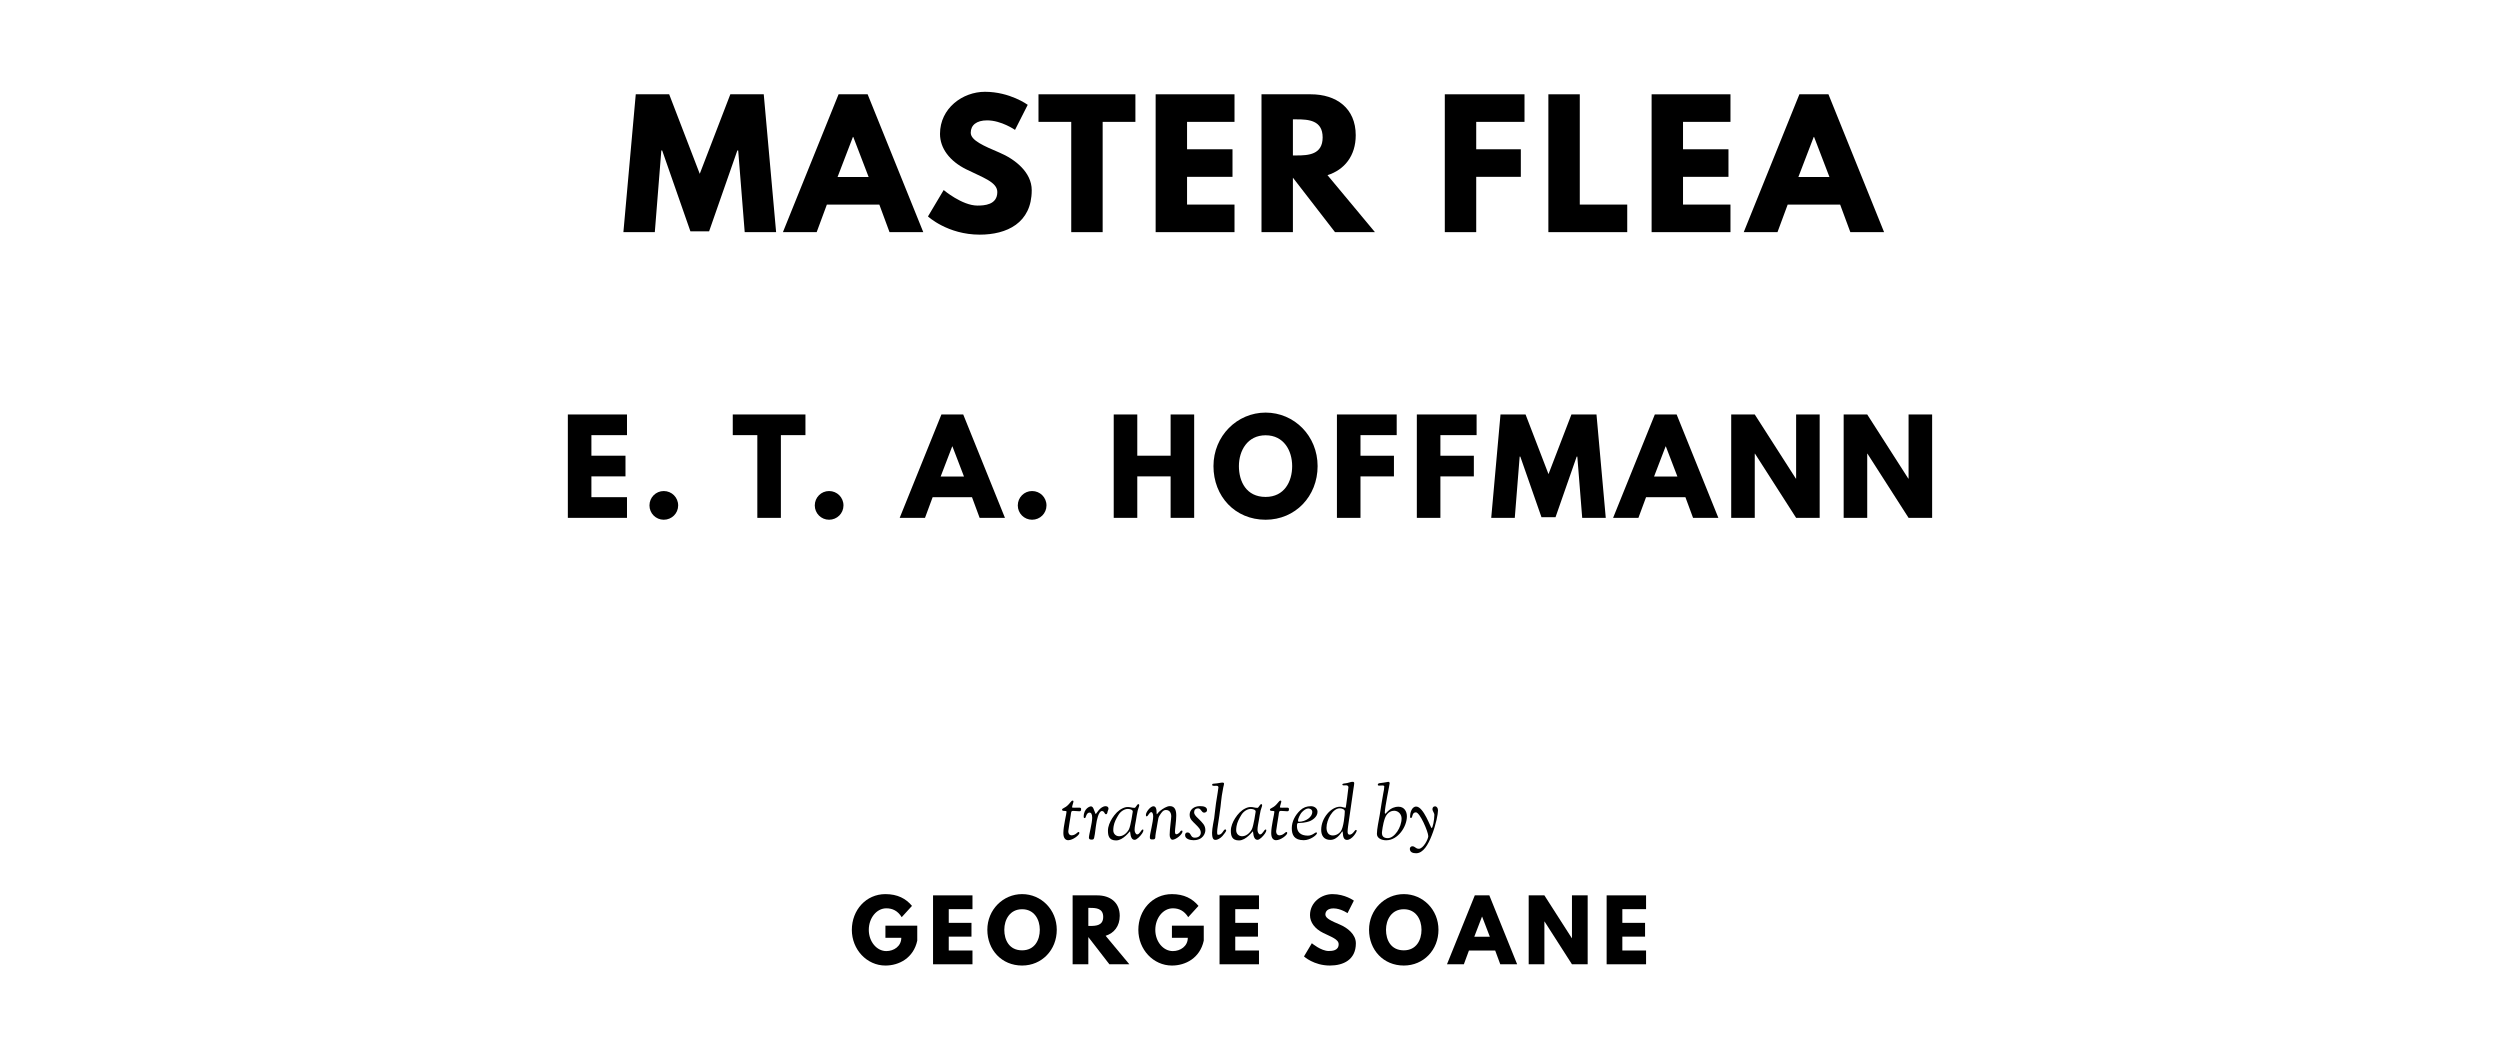
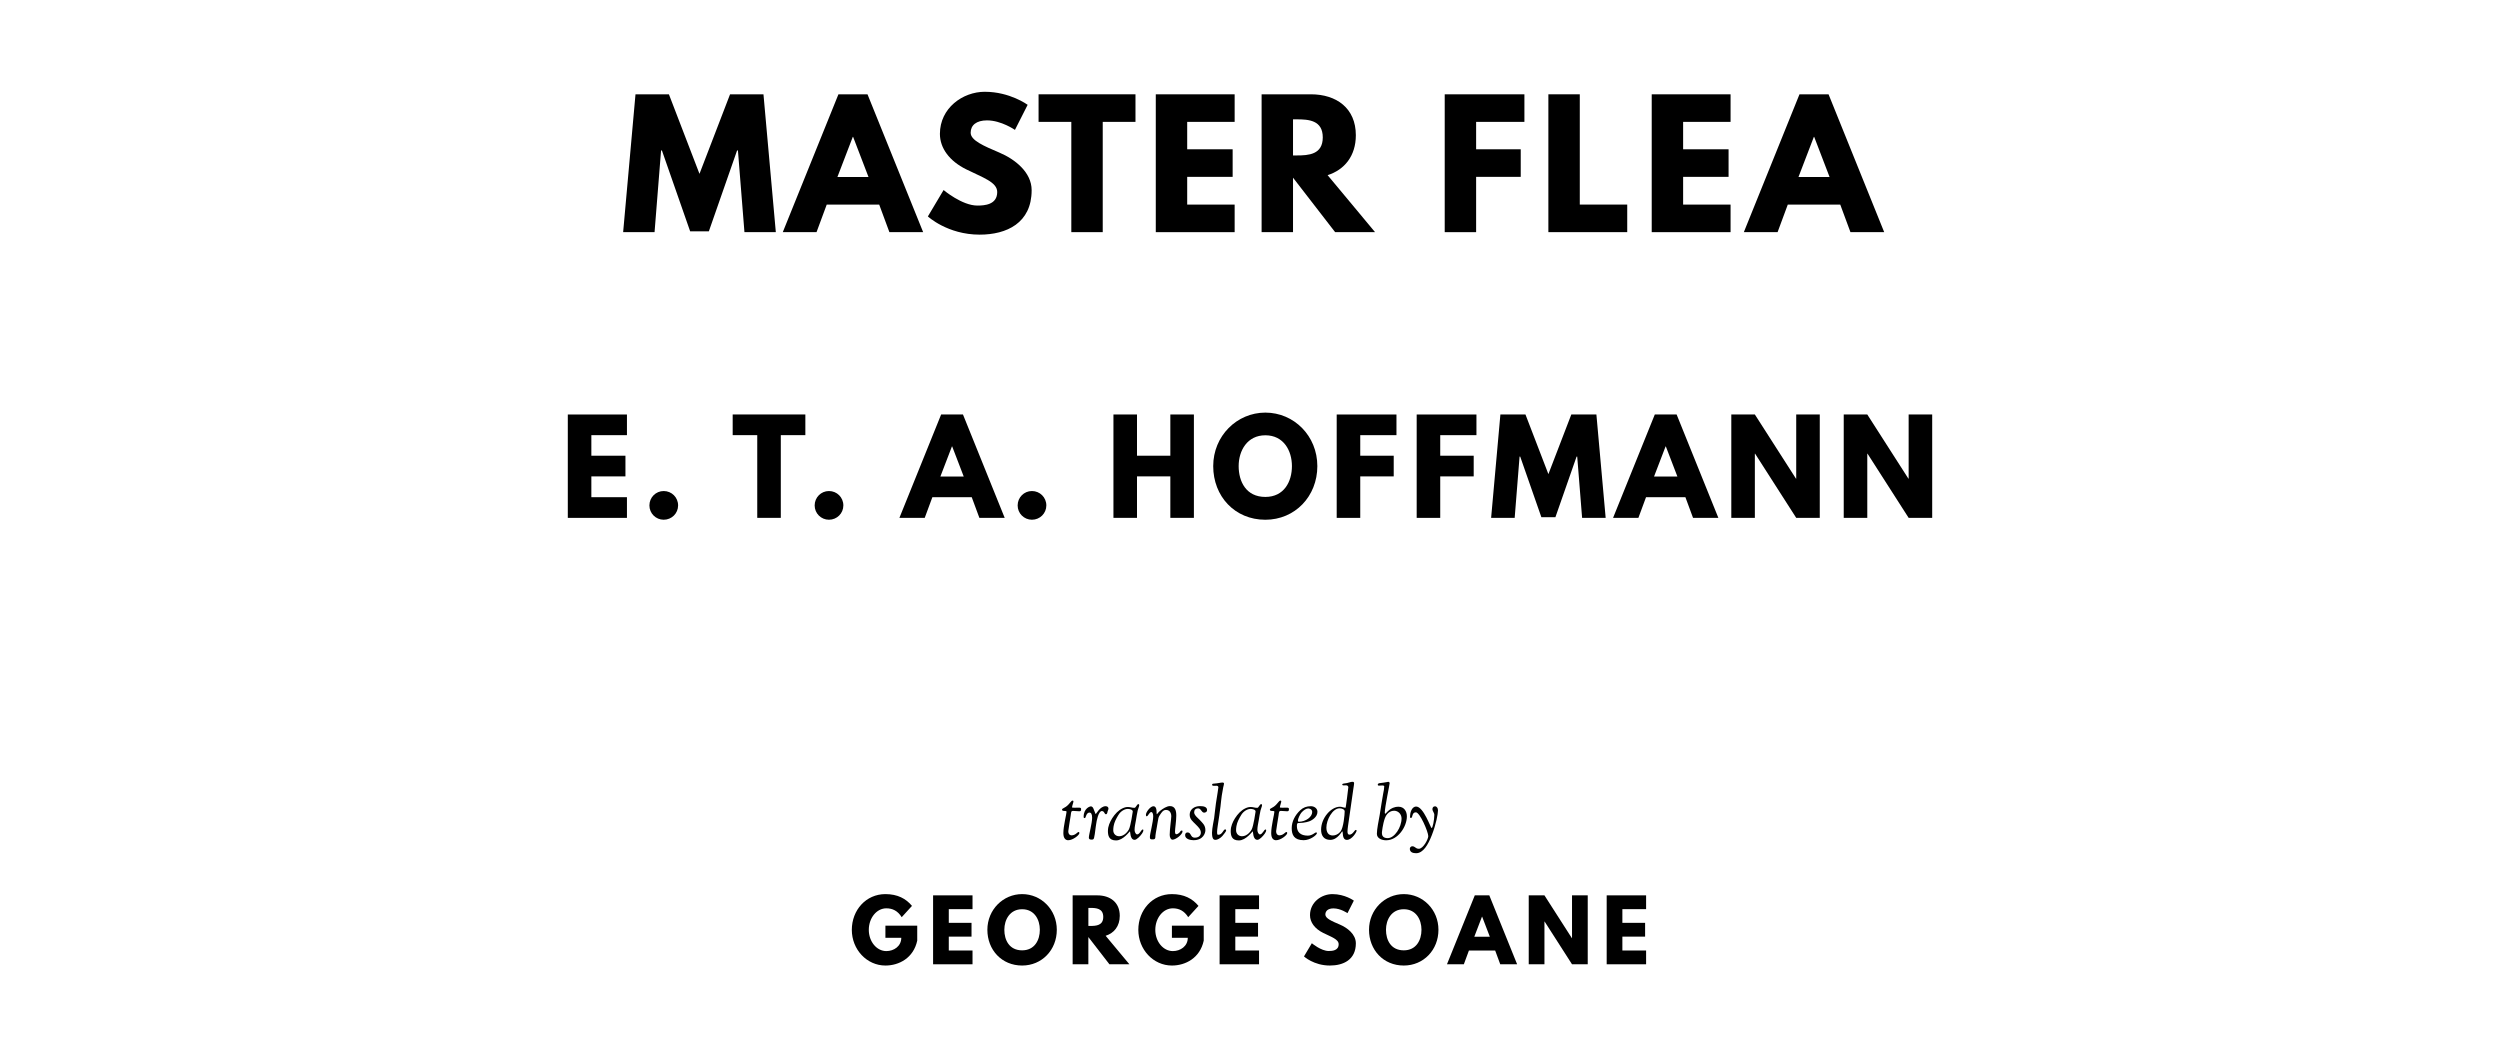
<svg xmlns="http://www.w3.org/2000/svg" version="1.1" viewBox="0 0 1400 590">
  <g aria-label="MASTER FLEA">
-     <path d="m 417.033,130 h 17.591 L 427.7,52.807 H 408.986 L 391.863,97.345 374.74,52.807 H 356.027 L 349.103,130 h 17.591 l 3.649,-45.754 h 0.468 l 15.813,45.287 h 10.48 l 15.813,-45.287 h 0.468 z" />
-     <path d="M 485.875,52.807 H 469.594 L 438.436,130 h 18.901 l 5.708,-15.439 H 492.425 L 498.132,130 h 18.901 z m 0.561,46.316 h -17.404 l 8.608,-22.456 h 0.187 z" />
-     <path d="m 551.569,51.404 c -12.444,0 -25.17,9.17 -25.17,23.579 0,8.047 5.427,15.251 14.69,19.836 9.17,4.585 17.404,7.111 17.404,12.725 0,7.205 -7.298,7.579 -11.134,7.579 -8.608,0 -18.901,-8.702 -18.901,-8.702 l -8.795,14.784 c 0,0 10.947,10.199 29.006,10.199 15.064,0 29.099,-6.456 29.099,-24.889 0,-10.105 -9.45,-17.404 -18.058,-21.053 -8.795,-3.743 -16.094,-6.83 -16.094,-11.135 0,-4.211 3.181,-6.924 9.17,-6.924 7.953,0 15.626,5.333 15.626,5.333 l 7.111,-14.035 c 0,0 -9.918,-7.298 -23.953,-7.298 z" />
-     <path d="m 581.556,68.246 h 18.339 V 130 H 617.486 V 68.246 h 18.339 V 52.807 h -54.269 z" />
-     <path d="M 691.324,52.807 H 647.16 V 130 h 44.164 v -15.439 h -26.573 V 99.029 h 25.45 V 83.591 H 664.751 V 68.246 h 26.573 z" />
-     <path d="M 706.436,52.807 V 130 h 17.591 V 99.497 L 747.606,130 h 22.363 l -26.573,-31.906 c 9.45,-2.994 15.813,-10.76 15.813,-22.363 0,-15.158 -10.854,-22.924 -25.17,-22.924 z m 17.591,34.246 V 66.842 h 2.058 c 6.643,0 14.596,0.468 14.596,10.105 0,9.637 -7.953,10.105 -14.596,10.105 z" />
-     <path d="M 853.722,52.807 H 809.09 V 130 h 17.591 V 99.029 h 24.982 V 83.591 H 826.681 V 68.246 h 27.041 z" />
-     <path d="M 884.678,52.807 H 867.087 V 130 h 44.164 v -15.439 h -26.573 z" />
-     <path d="M 969.065,52.807 H 924.901 V 130 h 44.164 v -15.439 h -26.573 V 99.029 h 25.45 V 83.591 H 942.492 V 68.246 h 26.573 z" />
-     <path d="m 1023.931,52.807 h -16.281 L 976.492,130 h 18.901 l 5.708,-15.439 h 29.38 L 1036.188,130 h 18.901 z m 0.561,46.316 h -17.404 l 8.608,-22.456 h 0.187 z" />
+     <path d="M416.89,130.00l-3.65-45.75l-0.47,0.00l-15.81,45.29l-10.48,0.00l-15.81-45.29l-0.47,0.00l-3.65,45.75l-17.59,0.00l6.92-77.19l18.71,0.00l17.12,44.54l17.12-44.54l18.71,0.00l6.92,77.19l-17.59,0.00z" />
+     <path d="M485.80,52.81l31.16,77.19l-18.90,0.00l-5.71-15.44l-29.38,0.00l-5.71,15.44l-18.90,0.00l31.16-77.19l16.28,0.00z  M486.36,99.12l-8.61-22.46l-0.19,0.00l-8.61,22.46l17.40,0.00z" />
+     <path d="M551.53,51.40c14.04,0.00,23.95,7.30,23.95,7.30l-7.11,14.04s-7.67-5.33-15.63-5.33c-5.99,0.00-9.17,2.71-9.17,6.92c0.00,4.30,7.30,7.39,16.09,11.13c8.61,3.65,18.06,10.95,18.06,21.05c0.00,18.43-14.04,24.89-29.10,24.89c-18.06,0.00-29.01-10.20-29.01-10.20l8.80-14.78s10.29,8.70,18.90,8.70c3.84,0.00,11.13-0.37,11.13-7.58c0.00-5.61-8.23-8.14-17.40-12.73c-9.26-4.58-14.69-11.79-14.69-19.84c0.00-14.41,12.73-23.58,25.17-23.58z" />
+     <path d="M581.60,68.25l0.00-15.44l54.27,0.00l0.00,15.44l-18.34,0.00l0.00,61.75l-17.59,0.00l0.00-61.75l-18.34,0.00z" />
+     <path d="M691.40,52.81l0.00,15.44l-26.57,0.00l0.00,15.35l25.45,0.00l0.00,15.44l-25.45,0.00l0.00,15.53l26.57,0.00l0.00,15.44l-44.16,0.00l0.00-77.19l44.16,0.00z" />
+     <path d="M706.50,52.81l27.60,0.00c14.32,0.00,25.17,7.77,25.17,22.92c0.00,11.60-6.36,19.37-15.81,22.36l26.57,31.91l-22.36,0.00l-23.58-30.50l0.00,30.50l-17.59,0.00l0.00-77.19z  M724.09,87.05l2.06,0.00c6.64,0.00,14.60-0.47,14.60-10.11s-7.95-10.11-14.60-10.11l-2.06,0.00l0.00,20.21z" />
+     <path d="M853.67,52.81l0.00,15.44l-27.04,0.00l0.00,15.35l24.98,0.00l0.00,15.44l-24.98,0.00l0.00,30.97l-17.59,0.00l0.00-77.19l44.63,0.00z" />
+     <path d="M884.68,52.81l0.00,61.75l26.57,0.00l0.00,15.44l-44.16,0.00l0.00-77.19l17.59,0.00z" />
+     <path d="M969.12,52.81l0.00,15.44l-26.57,0.00l0.00,15.35l25.45,0.00l0.00,15.44l-25.45,0.00l0.00,15.53l26.57,0.00l0.00,15.44l-44.16,0.00l0.00-77.19l44.16,0.00z" />
+     <path d="M1023.99,52.81l31.16,77.19l-18.90,0.00l-5.71-15.44l-29.38,0.00l-5.71,15.44l-18.90,0.00l31.16-77.19l16.28,0.00z  M1024.56,99.12l-8.61-22.46l-0.19,0.00l-8.61,22.46l17.40,0.00z" />
  </g>
  <g aria-label="E. T. A. HOFFMANN">
-     <path d="M 351.116,232.105 H 317.993 V 290 h 33.123 v -11.579 h -19.93 v -11.649 h 19.088 v -11.579 h -19.088 v -11.509 h 19.93 z" />
-     <path d="m 371.701,274.982 c -4.421,0 -8,3.579 -8,8.07 0,4.421 3.579,8 8,8 4.491,0 8.07,-3.579 8.07,-8 0,-4.491 -3.579,-8.07 -8.07,-8.07 z" />
-     <path d="m 410.348,243.684 h 13.754 V 290 h 13.193 v -46.316 h 13.754 v -11.579 h -40.702 z" />
-     <path d="m 464.277,274.982 c -4.421,0 -8,3.579 -8,8.07 0,4.421 3.579,8 8,8 4.491,0 8.07,-3.579 8.07,-8 0,-4.491 -3.579,-8.07 -8.07,-8.07 z" />
-     <path d="M 539.404,232.105 H 527.193 L 503.825,290 H 518 l 4.281,-11.579 h 22.035 L 548.596,290 h 14.175 z m 0.421,34.737 H 526.772 L 533.228,250 h 0.14 z" />
-     <path d="m 577.962,274.982 c -4.421,0 -8,3.579 -8,8.07 0,4.421 3.579,8 8,8 4.491,0 8.07,-3.579 8.07,-8 0,-4.491 -3.579,-8.07 -8.07,-8.07 z" />
-     <path d="m 636.877,266.772 h 18.667 V 290 h 13.193 v -57.895 h -13.193 v 23.088 H 636.877 V 232.105 H 623.684 V 290 h 13.193 z" />
-     <path d="m 679.542,261.018 c 0,16.912 12.07,30.035 29.193,30.035 16.632,0 29.123,-13.123 29.123,-30.035 0,-16.912 -13.053,-29.965 -29.123,-29.965 -15.93,0 -29.193,13.053 -29.193,29.965 z m 14.246,0 c 0,-8.632 4.772,-17.263 14.947,-17.263 10.246,0 14.877,8.632 14.877,17.263 0,8.632 -4.351,17.263 -14.877,17.263 -10.807,0 -14.947,-8.632 -14.947,-17.263 z" />
-     <path d="M 782.152,232.105 H 748.679 V 290 h 13.193 v -23.228 h 18.737 v -11.579 h -18.737 v -11.509 h 20.281 z" />
-     <path d="M 826.9,232.105 H 793.427 V 290 h 13.193 v -23.228 h 18.737 v -11.579 h -18.737 v -11.509 h 20.281 z" />
-     <path d="m 886.034,290 h 13.193 l -5.193,-57.895 h -14.035 l -12.842,33.404 -12.842,-33.404 H 840.28 L 835.087,290 h 13.193 l 2.737,-34.316 h 0.351 l 11.86,33.965 h 7.86 l 11.86,-33.965 h 0.351 z" />
-     <path d="M 938.916,232.105 H 926.705 L 903.337,290 h 14.175 l 4.281,-11.579 h 22.035 L 948.109,290 h 14.175 z m 0.421,34.737 H 926.284 L 932.74,250 h 0.14 z" />
-     <path d="m 982.667,254.07 h 0.14 L 1005.825,290 h 13.193 v -57.895 h -13.193 v 35.93 h -0.14 L 982.667,232.105 H 969.474 V 290 h 13.193 z" />
-     <path d="m 1045.644,254.07 h 0.14 L 1068.802,290 h 13.193 v -57.895 h -13.193 v 35.93 h -0.14 l -23.018,-35.93 h -13.193 V 290 h 13.193 z" />
+     <path d="M351.09,232.11l0.00,11.58l-19.93,0.00l0.00,11.51l19.09,0.00l0.00,11.58l-19.09,0.00l0.00,11.65l19.93,0.00l0.00,11.58l-33.12,0.00l0.00-57.89l33.12,0.00z" />
+     <path d="M371.67,274.98c4.49,0.00,8.07,3.58,8.07,8.07c0.00,4.42-3.58,8.00-8.07,8.00c-4.42,0.00-8.00-3.58-8.00-8.00c0.00-4.49,3.58-8.07,8.00-8.07z" />
+     <path d="M410.30,243.68l0.00-11.58l40.70,0.00l0.00,11.58l-13.75,0.00l0.00,46.32l-13.19,0.00l0.00-46.32l-13.75,0.00z" />
+     <path d="M464.21,274.98c4.49,0.00,8.07,3.58,8.07,8.07c0.00,4.42-3.58,8.00-8.07,8.00c-4.42,0.00-8.00-3.58-8.00-8.00c0.00-4.49,3.58-8.07,8.00-8.07z" />
+     <path d="M539.26,232.11l23.37,57.89l-14.18,0.00l-4.28-11.58l-22.04,0.00l-4.28,11.58l-14.18,0.00l23.37-57.89l12.21,0.00z  M539.68,266.84l-6.46-16.84l-0.14,0.00l-6.46,16.84l13.05,0.00z" />
+     <path d="M577.88,274.98c4.49,0.00,8.07,3.58,8.07,8.07c0.00,4.42-3.58,8.00-8.07,8.00c-4.42,0.00-8.00-3.58-8.00-8.00c0.00-4.49,3.58-8.07,8.00-8.07z" />
+     <path d="M636.72,266.77l0.00,23.23l-13.19,0.00l0.00-57.89l13.19,0.00l0.00,23.09l18.67,0.00l0.00-23.09l13.19,0.00l0.00,57.89l-13.19,0.00l0.00-23.23l-18.67,0.00z" />
+     <path d="M679.40,261.02c0.00-16.91,13.26-29.96,29.19-29.96c16.07,0.00,29.12,13.05,29.12,29.96s-12.49,30.04-29.12,30.04c-17.12,0.00-29.19-13.12-29.19-30.04z  M693.65,261.02c0.00,8.63,4.14,17.26,14.95,17.26c10.53,0.00,14.88-8.63,14.88-17.26s-4.63-17.26-14.88-17.26c-10.18,0.00-14.95,8.63-14.95,17.26z" />
+     <path d="M782.02,232.11l0.00,11.58l-20.28,0.00l0.00,11.51l18.74,0.00l0.00,11.58l-18.74,0.00l0.00,23.23l-13.19,0.00l0.00-57.89l33.47,0.00z" />
+     <path d="M826.81,232.11l0.00,11.58l-20.28,0.00l0.00,11.51l18.74,0.00l0.00,11.58l-18.74,0.00l0.00,23.23l-13.19,0.00l0.00-57.89l33.47,0.00z" />
+     <path d="M885.98,290.00l-2.74-34.32l-0.35,0.00l-11.86,33.96l-7.86,0.00l-11.86-33.96l-0.35,0.00l-2.74,34.32l-13.19,0.00l5.19-57.89l14.04,0.00l12.84,33.40l12.84-33.40l14.04,0.00l5.19,57.89l-13.19,0.00z" />
+     <path d="M938.91,232.11l23.37,57.89l-14.18,0.00l-4.28-11.58l-22.04,0.00l-4.28,11.58l-14.18,0.00l23.37-57.89l12.21,0.00z  M939.33,266.84l-6.46-16.84l-0.14,0.00l-6.46,16.84l13.05,0.00z" />
+     <path d="M982.72,254.07l0.00,35.93l-13.19,0.00l0.00-57.89l13.19,0.00l23.02,35.93l0.14,0.00l0.00-35.93l13.19,0.00l0.00,57.89l-13.19,0.00l-23.02-35.93l-0.14,0.00z" />
+     <path d="M1045.68,254.07l0.00,35.93l-13.19,0.00l0.00-57.89l13.19,0.00l23.02,35.93l0.14,0.00l0.00-35.93l13.19,0.00l0.00,57.89l-13.19,0.00l-23.02-35.93l-0.14,0.00z" />
  </g>
  <g aria-label="translated by">
-     <path d="m 594.755,453.422 c 0,1.19 2.508,0.255 2.508,1.148 0,1.148 -1.785,8.034 -1.785,11.945 0,3.316 1.573,3.996 2.721,3.996 2.635,0 6.249,-2.891 6.249,-3.996 0,-0.595 -0.34,-0.595 -0.468,-0.595 -0.68,0 -1.658,1.87 -3.996,1.87 -0.17,0 -1.743,-0.085 -1.743,-2.338 0,-0.68 0.978,-6.206 1.36,-8.842 0.255,-1.743 0.128,-2.508 1.36,-2.508 0.935,0 2.763,0.213 3.443,0.213 0.765,0 1.02,-0.255 1.02,-1.233 0,-0.51 -0.213,-0.808 -1.105,-0.808 -0.468,0 -0.808,0.043 -2.465,0.043 -1.403,0 -1.488,-0.043 -1.488,-0.298 0,-0.638 0.765,-2.635 0.765,-3.188 0,-0.383 -0.213,-0.51 -0.425,-0.51 -0.68,0 -0.765,0.553 -2.465,2.338 -1.87,1.955 -3.486,1.913 -3.486,2.763 z" />
-     <path d="m 606.863,457.418 c 0,0.595 0.34,0.723 0.51,0.723 0.213,0 0.34,-0.128 0.468,-0.255 0.255,-0.298 0.595,-2.848 2.338,-2.848 0.765,0 1.445,0.765 1.445,2.891 0,3.188 -1.828,9.437 -1.828,11.137 0,1.02 0.85,1.105 1.275,1.105 h 0.213 c 1.53,0 1.445,0 2.38,-7.226 l 0.213,-1.403 c 0.213,-1.785 1.275,-7.354 3.188,-7.354 1.53,0 1.36,1.785 2.295,1.785 0.765,0 0.85,-1.318 0.935,-1.615 0.128,-0.468 0.468,-1.02 0.468,-1.573 0,-0.595 -0.468,-1.318 -1.573,-1.318 -3.146,0 -5.271,4.378 -5.569,4.378 -0.085,0 -0.128,-0.043 -1.19,-2.806 -0.255,-0.68 -0.68,-1.488 -1.573,-1.488 -0.383,0 -3.996,1.02 -3.996,5.866 z" />
-     <path d="m 620.454,465.154 c 0,2.763 0.51,5.484 4.548,5.484 4.038,0 7.566,-5.101 7.779,-5.101 0.298,0 -0.085,4.761 2.635,4.761 1.148,0 3.061,-1.955 4.123,-3.486 0.553,-0.765 0.765,-1.403 0.765,-1.828 0,-0.17 -0.043,-0.468 -0.383,-0.468 -0.808,0 -1.7,2.763 -3.103,2.763 -0.808,0 -1.445,-1.403 -1.445,-2.508 0,-1.615 0.425,-3.571 0.765,-5.441 0.34,-1.913 0.595,-3.868 0.978,-5.441 0.298,-1.233 0.85,-2.253 0.85,-2.933 0,-0.468 -0.213,-0.638 -0.468,-0.638 -0.85,0 -1.36,2.083 -2.21,2.083 -1.403,0 -2.295,-0.468 -3.613,-0.468 -1.105,0 -1.955,0.213 -3.103,0.765 -2.253,1.063 -4.208,3.103 -5.739,5.526 -1.318,2.125 -2.38,4.548 -2.38,6.929 z m 2.976,-0.255 c 0,-0.765 0.085,-1.53 0.213,-2.295 0.383,-2.21 1.403,-4.123 2.635,-6.164 1.275,-2.168 3.528,-3.443 5.271,-3.443 0.893,0 2.806,0.298 2.806,1.488 0,0.128 -1.148,7.949 -2.168,9.989 -0.383,0.765 -2.38,3.826 -5.441,3.826 -1.785,0 -3.316,-1.275 -3.316,-3.401 z" />
-     <path d="m 641.7,456.355 c 0,0.468 0.085,0.808 0.383,0.808 0.935,0 1.403,-2.38 2.721,-2.38 0.425,0 0.978,0.85 0.978,2.338 0,3.273 -1.87,9.862 -1.87,11.647 0,1.233 0.34,1.318 1.488,1.318 1.105,0 1.445,-0.17 1.573,-1.105 0.085,-0.595 -0.213,-0.085 0.85,-5.824 1.02,-5.484 0.51,-5.101 2.338,-7.694 0.978,-1.403 1.785,-1.87 2.763,-1.87 2.763,0 2.976,2.806 2.976,3.486 0,1.573 -0.893,7.269 -0.893,10.499 0,1.488 0.723,2.678 1.573,2.678 1.87,0 5.611,-2.976 5.611,-4.633 0,-0.255 -0.085,-0.51 -0.383,-0.51 -0.638,0 -0.808,0.51 -1.318,1.148 0,0 -0.978,0.935 -1.7,0.935 -0.468,0 -0.808,-0.34 -0.808,-1.53 0,-1.445 0.723,-5.951 0.723,-8.927 0,-2.678 -0.595,-5.313 -3.571,-5.313 -1.785,0 -4.038,1.53 -5.186,2.423 -1.573,1.19 -1.87,2.125 -2.125,2.125 -0.383,0 0.51,-4.463 -1.955,-4.463 -1.615,0 -4.166,3.188 -4.166,4.846 z" />
-     <path d="m 663.651,467.705 c 0,2.253 3.061,2.806 4.718,2.806 5.441,0 6.631,-4.038 6.631,-5.569 0,-2.848 -1.615,-4.038 -2.933,-5.526 -1.02,-1.105 -3.358,-2.848 -3.358,-4.463 0,-1.275 0.638,-2.253 2.253,-2.253 1.658,0 1.828,2.38 3.358,2.38 0.213,0 1.615,-0.128 1.615,-1.445 0,-1.658 -1.658,-2.21 -3.953,-2.21 -3.316,0 -5.781,1.955 -5.781,4.803 0,2.55 1.615,3.656 3.316,5.399 1.53,1.53 2.933,2.763 2.933,4.761 0,0.51 -0.298,2.721 -3.401,2.721 -2.593,0 -1.87,-2.933 -4.038,-2.933 -0.51,0 -1.36,0.213 -1.36,1.53 z" />
-     <path d="m 678.75,466.344 c 0,3.996 1.233,3.996 2.083,3.996 0.808,0 2.593,-0.85 3.698,-2.125 1.02,-1.19 2.125,-2.635 2.125,-3.061 0,-0.425 -0.213,-0.68 -0.51,-0.68 -1.105,0 -1.53,3.018 -3.868,3.018 -0.553,0 -0.68,-0.213 -0.68,-1.658 0,-1.445 0.51,-4.123 1.233,-9.139 1.36,-9.139 0.638,-7.566 2.21,-15.813 0.128,-0.808 0.425,-1.36 0.425,-1.955 0,-0.425 -0.213,-0.68 -0.893,-0.68 -1.105,0 -2.04,0.425 -5.143,0.638 -0.553,0.043 -0.638,0.383 -0.638,0.595 0,0.468 0.383,0.595 1.233,0.595 0.51,0 0.595,-0.043 1.233,-0.043 0.638,0 1.063,0.34 1.063,0.85 0,0.51 -0.638,4.336 -1.36,8.927 -0.425,2.721 -0.638,5.739 -1.02,8.417 -0.085,0.68 -1.19,5.696 -1.19,8.119 z" />
-     <path d="m 689.28,465.154 c 0,2.763 0.51,5.484 4.548,5.484 4.038,0 7.566,-5.101 7.779,-5.101 0.298,0 -0.085,4.761 2.635,4.761 1.148,0 3.061,-1.955 4.123,-3.486 0.553,-0.765 0.765,-1.403 0.765,-1.828 0,-0.17 -0.043,-0.468 -0.383,-0.468 -0.808,0 -1.7,2.763 -3.103,2.763 -0.808,0 -1.445,-1.403 -1.445,-2.508 0,-1.615 0.425,-3.571 0.765,-5.441 0.34,-1.913 0.595,-3.868 0.978,-5.441 0.298,-1.233 0.85,-2.253 0.85,-2.933 0,-0.468 -0.213,-0.638 -0.468,-0.638 -0.85,0 -1.36,2.083 -2.21,2.083 -1.403,0 -2.295,-0.468 -3.613,-0.468 -1.105,0 -1.955,0.213 -3.103,0.765 -2.253,1.063 -4.208,3.103 -5.739,5.526 -1.318,2.125 -2.38,4.548 -2.38,6.929 z m 2.976,-0.255 c 0,-0.765 0.085,-1.53 0.213,-2.295 0.383,-2.21 1.403,-4.123 2.635,-6.164 1.275,-2.168 3.528,-3.443 5.271,-3.443 0.893,0 2.806,0.298 2.806,1.488 0,0.128 -1.148,7.949 -2.168,9.989 -0.383,0.765 -2.38,3.826 -5.441,3.826 -1.785,0 -3.316,-1.275 -3.316,-3.401 z" />
-     <path d="m 711.154,453.422 c 0,1.19 2.508,0.255 2.508,1.148 0,1.148 -1.785,8.034 -1.785,11.945 0,3.316 1.573,3.996 2.721,3.996 2.635,0 6.249,-2.891 6.249,-3.996 0,-0.595 -0.34,-0.595 -0.468,-0.595 -0.68,0 -1.658,1.87 -3.996,1.87 -0.17,0 -1.743,-0.085 -1.743,-2.338 0,-0.68 0.978,-6.206 1.36,-8.842 0.255,-1.743 0.128,-2.508 1.36,-2.508 0.935,0 2.763,0.213 3.443,0.213 0.765,0 1.02,-0.255 1.02,-1.233 0,-0.51 -0.213,-0.808 -1.105,-0.808 -0.468,0 -0.808,0.043 -2.465,0.043 -1.403,0 -1.488,-0.043 -1.488,-0.298 0,-0.638 0.765,-2.635 0.765,-3.188 0,-0.383 -0.213,-0.51 -0.425,-0.51 -0.68,0 -0.765,0.553 -2.465,2.338 -1.87,1.955 -3.486,1.913 -3.486,2.763 z" />
-     <path d="m 723.403,463.751 c 0,3.783 1.318,6.759 6.716,6.759 3.698,0 7.396,-2.976 7.396,-3.953 0,-0.255 -0.17,-0.425 -0.51,-0.425 -0.468,0 -2.168,1.828 -4.591,1.828 -4.208,0 -6.121,-2.125 -6.121,-5.314 0,-1.105 0.128,-1.743 0.723,-1.743 3.996,-0.043 6.291,-0.978 6.674,-1.148 0.808,-0.34 4.123,-2.083 4.123,-5.143 0,-1.87 -1.7,-3.146 -3.698,-3.146 -2.38,0 -4.336,0.765 -5.909,2.253 -2.933,2.721 -4.803,6.376 -4.803,10.032 z m 3.486,-4.421 c 0,-0.553 0.978,-3.273 2.253,-4.591 1.105,-1.148 2.423,-1.998 3.486,-1.998 0.723,0 2.253,0.383 2.253,1.998 0,2.678 -3.486,5.441 -7.609,5.441 -0.298,0 -0.383,-0.553 -0.383,-0.85 z" />
-     <path d="m 739.868,464.687 c 0,3.188 1.488,5.654 5.101,5.654 4.208,0 6.376,-4.761 6.759,-4.761 0.595,0 -0.383,4.761 2.593,4.761 2.763,0 5.441,-4.293 5.441,-5.186 0,-0.17 -0.128,-0.383 -0.468,-0.383 -0.68,0 -1.658,2.635 -3.528,2.635 -0.978,0 -1.105,-0.893 -1.105,-1.828 0,-1.275 0.425,-3.953 0.893,-7.184 2.38,-17.386 2.806,-18.746 2.806,-19.851 0,-0.383 -0.298,-0.723 -0.68,-0.723 -1.148,0 -0.893,0.085 -3.273,0.68 -1.19,0.298 -2.678,0.128 -2.678,0.85 0,0.298 0.255,0.468 0.68,0.468 0.043,0 1.02,-0.043 1.488,-0.043 0.638,0 1.233,0.425 1.233,1.063 0,0.298 -1.403,11.477 -1.53,11.477 -1.19,0 -2.04,-0.553 -3.146,-0.553 -5.058,0 -10.584,6.334 -10.584,12.922 z m 2.976,-1.19 c 0,-4.463 3.486,-10.84 7.396,-10.84 1.148,0 2.848,0.553 2.848,1.7 0,1.7 -0.638,9.182 -2.338,11.307 -1.105,1.403 -2.763,2.21 -4.293,2.21 -2.593,0 -3.613,-1.913 -3.613,-4.378 z" />
-     <path d="m 771.07,466.982 c 0,2.465 2.678,3.571 5.186,3.571 6.589,0 11.605,-7.609 11.605,-13.39 0,-2.763 -1.488,-5.399 -4.676,-5.399 -4.888,0 -6.886,3.953 -7.481,3.953 -0.085,0 -0.213,-0.34 -0.213,-0.638 0,-3.061 2.721,-15.728 2.721,-16.493 0,-0.468 -0.34,-0.765 -0.808,-0.765 -0.255,0 -1.02,0.255 -2.678,0.468 -1.955,0.255 -3.146,0.213 -3.146,1.063 0,0.595 0.34,0.595 0.808,0.595 0.638,0 1.105,-0.085 1.743,-0.085 0.85,0 1.063,0.298 1.063,0.51 0,1.02 -0.255,2.508 -0.638,4.336 -0.638,3.146 -1.148,7.269 -1.913,11.69 -0.595,3.443 -1.573,7.864 -1.573,10.584 z m 2.806,-0.51 c 0,-0.425 0.468,-4.973 1.7,-8.332 1.36,-3.698 4.123,-4.123 5.143,-4.123 2.338,0 4.166,1.955 4.166,4.336 0,4.888 -3.911,11.01 -7.736,11.01 -2.635,0 -3.273,-1.445 -3.273,-2.891 z" />
-     <path d="m 789.506,475.313 c 0,1.955 1.7,2.508 3.528,2.508 3.996,0 6.716,-4.846 8.714,-9.904 2.508,-6.334 3.528,-12.2 3.528,-14.113 0,-1.318 -0.723,-2.253 -1.658,-2.253 -1.02,0 -1.445,0.808 -1.445,1.573 0,1.148 1.063,1.998 1.063,3.231 0,2.848 -0.935,7.396 -1.53,7.396 -0.468,0 -4.506,-12.072 -8.629,-12.072 -2.593,0 -3.443,3.698 -3.443,5.484 0,0.723 0.17,0.935 0.425,0.935 1.275,0 0.383,-3.188 2.848,-3.188 2.253,0 6.929,10.967 6.929,13.348 0,1.615 -2.806,7.056 -5.271,7.056 -1.955,0 -1.998,-1.403 -3.698,-1.403 -0.723,0 -1.36,0.68 -1.36,1.403 z" />
+     <path d="M594.73,453.42c0.00-0.85,1.62-0.81,3.49-2.76c1.70-1.79,1.79-2.34,2.47-2.34c0.21,0.00,0.43,0.13,0.43,0.51c0.00,0.55-0.77,2.55-0.77,3.19c0.00,0.26,0.09,0.30,1.49,0.30c1.66,0.00,2.00-0.04,2.47-0.04c0.89,0.00,1.11,0.30,1.11,0.81c0.00,0.98-0.26,1.23-1.02,1.23c-0.68,0.00-2.51-0.21-3.44-0.21c-1.23,0.00-1.11,0.77-1.36,2.51c-0.38,2.64-1.36,8.16-1.36,8.84c0.00,2.25,1.57,2.34,1.74,2.34c2.34,0.00,3.32-1.87,4.00-1.87c0.13,0.00,0.47,0.00,0.47,0.60c0.00,1.11-3.61,4.00-6.25,4.00c-1.15,0.00-2.72-0.68-2.72-4.00c0.00-3.91,1.79-10.80,1.79-11.94c0.00-0.89-2.51,0.04-2.51-1.15z" />
+     <path d="M606.84,457.42c0.00-4.85,3.61-5.87,4.00-5.87c0.89,0.00,1.32,0.81,1.57,1.49c1.06,2.76,1.11,2.81,1.19,2.81c0.30,0.00,2.42-4.38,5.57-4.38c1.11,0.00,1.57,0.72,1.57,1.32c0.00,0.55-0.34,1.11-0.47,1.57c-0.09,0.30-0.17,1.62-0.94,1.62c-0.94,0.00-0.77-1.79-2.30-1.79c-1.91,0.00-2.98,5.57-3.19,7.35l-0.21,1.40c-0.94,7.23-0.85,7.23-2.38,7.23l-0.21,0.00c-0.43,0.00-1.28-0.09-1.28-1.11c0.00-1.70,1.83-7.95,1.83-11.14c0.00-2.13-0.68-2.89-1.45-2.89c-1.74,0.00-2.08,2.55-2.34,2.85c-0.13,0.13-0.26,0.26-0.47,0.26c-0.17,0.00-0.51-0.13-0.51-0.72z" />
+     <path d="M620.45,465.15c0.00-2.38,1.06-4.80,2.38-6.93c1.53-2.42,3.49-4.46,5.74-5.53c1.15-0.55,2.00-0.77,3.10-0.77c1.32,0.00,2.21,0.47,3.61,0.47c0.85,0.00,1.36-2.08,2.21-2.08c0.26,0.00,0.47,0.17,0.47,0.64c0.00,0.68-0.55,1.70-0.85,2.93c-0.38,1.57-0.64,3.53-0.98,5.44c-0.34,1.87-0.77,3.83-0.77,5.44c0.00,1.11,0.64,2.51,1.45,2.51c1.40,0.00,2.30-2.76,3.10-2.76c0.34,0.00,0.38,0.30,0.38,0.47c0.00,0.43-0.21,1.06-0.77,1.83c-1.06,1.53-2.98,3.49-4.12,3.49c-2.72,0.00-2.34-4.76-2.64-4.76c-0.21,0.00-3.74,5.10-7.78,5.10s-4.55-2.72-4.55-5.48z  M623.42,464.90c0.00,2.13,1.53,3.40,3.32,3.40c3.06,0.00,5.06-3.06,5.44-3.83c1.02-2.04,2.17-9.86,2.17-9.99c0.00-1.19-1.91-1.49-2.81-1.49c-1.74,0.00-4.00,1.28-5.27,3.44c-1.23,2.04-2.25,3.95-2.64,6.16c-0.13,0.77-0.21,1.53-0.21,2.30z" />
+     <path d="M641.70,456.35c0.00-1.66,2.55-4.85,4.17-4.85c2.47,0.00,1.57,4.46,1.96,4.46c0.26,0.00,0.55-0.94,2.13-2.13c1.15-0.89,3.40-2.42,5.19-2.42c2.98,0.00,3.57,2.64,3.57,5.31c0.00,2.98-0.72,7.48-0.72,8.93c0.00,1.19,0.34,1.53,0.81,1.53c0.72,0.00,1.70-0.94,1.70-0.94c0.51-0.64,0.68-1.15,1.32-1.15c0.30,0.00,0.38,0.26,0.38,0.51c0.00,1.66-3.74,4.63-5.61,4.63c-0.85,0.00-1.57-1.19-1.57-2.68c0.00-3.23,0.89-8.93,0.89-10.50c0.00-0.68-0.21-3.49-2.98-3.49c-0.98,0.00-1.79,0.47-2.76,1.87c-1.83,2.59-1.32,2.21-2.34,7.69c-1.06,5.74-0.77,5.23-0.85,5.82c-0.13,0.94-0.47,1.11-1.57,1.11c-1.15,0.00-1.49-0.09-1.49-1.32c0.00-1.79,1.87-8.37,1.87-11.65c0.00-1.49-0.55-2.34-0.98-2.34c-1.32,0.00-1.79,2.38-2.72,2.38c-0.30,0.00-0.38-0.34-0.38-0.81z" />
+     <path d="M663.68,467.70c0.00-1.32,0.85-1.53,1.36-1.53c2.17,0.00,1.45,2.93,4.04,2.93c3.10,0.00,3.40-2.21,3.40-2.72c0.00-2.00-1.40-3.23-2.93-4.76c-1.70-1.74-3.32-2.85-3.32-5.40c0.00-2.85,2.47-4.80,5.78-4.80c2.30,0.00,3.95,0.55,3.95,2.21c0.00,1.32-1.40,1.45-1.62,1.45c-1.53,0.00-1.70-2.38-3.36-2.38c-1.62,0.00-2.25,0.98-2.25,2.25c0.00,1.62,2.34,3.36,3.36,4.46c1.32,1.49,2.93,2.68,2.93,5.53c0.00,1.53-1.19,5.57-6.63,5.57c-1.66,0.00-4.72-0.55-4.72-2.81z" />
+     <path d="M678.72,466.34c0.00-2.42,1.11-7.44,1.19-8.12c0.38-2.68,0.60-5.70,1.02-8.42c0.72-4.59,1.36-8.42,1.36-8.93s-0.43-0.85-1.06-0.85s-0.72,0.04-1.23,0.04c-0.85,0.00-1.23-0.13-1.23-0.60c0.00-0.21,0.09-0.55,0.64-0.60c3.10-0.21,4.04-0.64,5.14-0.64c0.68,0.00,0.89,0.26,0.89,0.68c0.00,0.60-0.30,1.15-0.43,1.96c-1.57,8.25-0.85,6.67-2.21,15.81c-0.72,5.02-1.23,7.69-1.23,9.14s0.13,1.66,0.68,1.66c2.34,0.00,2.76-3.02,3.87-3.02c0.30,0.00,0.51,0.26,0.51,0.68s-1.11,1.87-2.13,3.06c-1.11,1.28-2.89,2.13-3.70,2.13c-0.85,0.00-2.08,0.00-2.08-4.00z" />
+     <path d="M689.22,465.15c0.00-2.38,1.06-4.80,2.38-6.93c1.53-2.42,3.49-4.46,5.74-5.53c1.15-0.55,2.00-0.77,3.10-0.77c1.32,0.00,2.21,0.47,3.61,0.47c0.85,0.00,1.36-2.08,2.21-2.08c0.26,0.00,0.47,0.17,0.47,0.64c0.00,0.68-0.55,1.70-0.85,2.93c-0.38,1.57-0.64,3.53-0.98,5.44c-0.34,1.87-0.77,3.83-0.77,5.44c0.00,1.11,0.64,2.51,1.45,2.51c1.40,0.00,2.30-2.76,3.10-2.76c0.34,0.00,0.38,0.30,0.38,0.47c0.00,0.43-0.21,1.06-0.77,1.83c-1.06,1.53-2.98,3.49-4.12,3.49c-2.72,0.00-2.34-4.76-2.64-4.76c-0.21,0.00-3.74,5.10-7.78,5.10s-4.55-2.72-4.55-5.48z  M692.20,464.90c0.00,2.13,1.53,3.40,3.32,3.40c3.06,0.00,5.06-3.06,5.44-3.83c1.02-2.04,2.17-9.86,2.17-9.99c0.00-1.19-1.91-1.49-2.81-1.49c-1.74,0.00-4.00,1.28-5.27,3.44c-1.23,2.04-2.25,3.95-2.64,6.16c-0.13,0.77-0.21,1.53-0.21,2.30z" />
+     <path d="M711.12,453.42c0.00-0.85,1.62-0.81,3.49-2.76c1.70-1.79,1.79-2.34,2.47-2.34c0.21,0.00,0.43,0.13,0.43,0.51c0.00,0.55-0.77,2.55-0.77,3.19c0.00,0.26,0.09,0.30,1.49,0.30c1.66,0.00,2.00-0.04,2.47-0.04c0.89,0.00,1.11,0.30,1.11,0.81c0.00,0.98-0.26,1.23-1.02,1.23c-0.68,0.00-2.51-0.21-3.44-0.21c-1.23,0.00-1.11,0.77-1.36,2.51c-0.38,2.64-1.36,8.16-1.36,8.84c0.00,2.25,1.57,2.34,1.74,2.34c2.34,0.00,3.32-1.87,4.00-1.87c0.13,0.00,0.47,0.00,0.47,0.60c0.00,1.11-3.61,4.00-6.25,4.00c-1.15,0.00-2.72-0.68-2.72-4.00c0.00-3.91,1.79-10.80,1.79-11.94c0.00-0.89-2.51,0.04-2.51-1.15z" />
+     <path d="M723.36,463.75c0.00-3.66,1.87-7.31,4.80-10.03c1.57-1.49,3.53-2.25,5.91-2.25c2.00,0.00,3.70,1.28,3.70,3.15c0.00,3.06-3.32,4.80-4.12,5.14c-0.38,0.17-2.68,1.11-6.67,1.15c-0.60,0.00-0.72,0.64-0.72,1.74c0.00,3.19,1.91,5.31,6.12,5.31c2.42,0.00,4.12-1.83,4.59-1.83c0.34,0.00,0.51,0.17,0.51,0.43c0.00,0.98-3.70,3.95-7.40,3.95c-5.40,0.00-6.72-2.98-6.72-6.76z  M726.84,459.33c0.00,0.30,0.09,0.85,0.38,0.85c4.12,0.00,7.61-2.76,7.61-5.44c0.00-1.62-1.53-2.00-2.25-2.00c-1.06,0.00-2.38,0.85-3.49,2.00c-1.28,1.32-2.25,4.04-2.25,4.59z" />
+     <path d="M739.81,464.69c0.00-6.59,5.53-12.92,10.58-12.92c1.11,0.00,1.96,0.55,3.15,0.55c0.13,0.00,1.53-11.18,1.53-11.48c0.00-0.64-0.60-1.06-1.23-1.06c-0.47,0.00-1.45,0.04-1.49,0.04c-0.43,0.00-0.68-0.17-0.68-0.47c0.00-0.72,1.49-0.55,2.68-0.85c2.38-0.60,2.13-0.68,3.27-0.68c0.38,0.00,0.68,0.34,0.68,0.72c0.00,1.11-0.43,2.47-2.81,19.85c-0.47,3.23-0.89,5.91-0.89,7.18c0.00,0.94,0.13,1.83,1.11,1.83c1.87,0.00,2.85-2.64,3.53-2.64c0.34,0.00,0.47,0.21,0.47,0.38c0.00,0.89-2.68,5.19-5.44,5.19c-2.98,0.00-2.00-4.76-2.59-4.76c-0.38,0.00-2.55,4.76-6.76,4.76c-3.61,0.00-5.10-2.47-5.10-5.65z  M742.78,463.50c0.00,2.47,1.02,4.38,3.61,4.38c1.53,0.00,3.19-0.81,4.29-2.21c1.70-2.13,2.34-9.61,2.34-11.31c0.00-1.15-1.70-1.70-2.85-1.70c-3.91,0.00-7.40,6.38-7.40,10.84z" />
+     <path d="M771.05,466.98c0.00-2.72,0.98-7.14,1.57-10.58c0.77-4.42,1.28-8.54,1.91-11.69c0.38-1.83,0.64-3.32,0.64-4.34c0.00-0.21-0.21-0.51-1.06-0.51c-0.64,0.00-1.11,0.09-1.74,0.09c-0.47,0.00-0.81,0.00-0.81-0.60c0.00-0.85,1.19-0.81,3.15-1.06c1.66-0.21,2.42-0.47,2.68-0.47c0.47,0.00,0.81,0.30,0.81,0.77c0.00,0.77-2.72,13.43-2.72,16.49c0.00,0.30,0.13,0.64,0.21,0.64c0.60,0.00,2.59-3.95,7.48-3.95c3.19,0.00,4.68,2.64,4.68,5.40c0.00,5.78-5.02,13.39-11.60,13.39c-2.51,0.00-5.19-1.11-5.19-3.57z  M773.86,466.47c0.00,1.45,0.64,2.89,3.27,2.89c3.83,0.00,7.74-6.12,7.74-11.01c0.00-2.38-1.83-4.34-4.17-4.34c-1.02,0.00-3.78,0.43-5.14,4.12c-1.23,3.36-1.70,7.91-1.70,8.33z" />
+     <path d="M789.50,475.31c0.00-0.72,0.64-1.40,1.36-1.40c1.70,0.00,1.74,1.40,3.70,1.40c2.47,0.00,5.27-5.44,5.27-7.06c0.00-2.38-4.68-13.35-6.93-13.35c-2.47,0.00-1.57,3.19-2.85,3.19c-0.26,0.00-0.43-0.21-0.43-0.94c0.00-1.79,0.85-5.48,3.44-5.48c4.12,0.00,8.16,12.07,8.63,12.07c0.60,0.00,1.53-4.55,1.53-7.40c0.00-1.23-1.06-2.08-1.06-3.23c0.00-0.77,0.43-1.57,1.45-1.57c0.94,0.00,1.66,0.94,1.66,2.25c0.00,1.91-1.02,7.78-3.53,14.11c-2.00,5.06-4.72,9.90-8.71,9.90c-1.83,0.00-3.53-0.55-3.53-2.51z" />
  </g>
  <g aria-label="GEORGE SOANE">
-     <path d="m 513.662,518.386 h -17.825 v 6.784 h 8.889 c 0,4.725 -4.164,7.439 -8.374,7.439 -5.427,0 -9.825,-5.333 -9.825,-11.883 0,-6.69 4.398,-12.07 9.825,-12.07 3.415,0 6.363,1.357 8.608,4.959 l 5.754,-6.316 c -3.368,-4.07 -8.094,-6.596 -14.877,-6.596 -10.854,0 -18.807,8.936 -18.807,20.023 0,11.041 8.421,19.977 18.807,19.977 7.579,0 15.719,-4.164 17.825,-13.942 z" />
-     <path d="M 544.586,501.404 H 522.504 V 540 h 22.082 v -7.719 h -13.287 v -7.766 h 12.725 v -7.719 h -12.725 v -7.673 h 13.287 z" />
-     <path d="m 552.911,520.678 c 0,11.275 8.047,20.023 19.462,20.023 11.088,0 19.415,-8.749 19.415,-20.023 0,-11.275 -8.702,-19.977 -19.415,-19.977 -10.62,0 -19.462,8.702 -19.462,19.977 z m 9.497,0 c 0,-5.754 3.181,-11.509 9.965,-11.509 6.83,0 9.918,5.754 9.918,11.509 0,5.754 -2.901,11.509 -9.918,11.509 -7.205,0 -9.965,-5.754 -9.965,-11.509 z" />
-     <path d="M 600.669,501.404 V 540 h 8.795 V 524.749 L 621.254,540 h 11.181 l -13.287,-15.953 c 4.725,-1.497 7.906,-5.38 7.906,-11.181 0,-7.579 -5.427,-11.462 -12.585,-11.462 z m 8.795,17.123 v -10.105 h 1.029 c 3.322,0 7.298,0.234 7.298,5.053 0,4.819 -3.977,5.053 -7.298,5.053 z" />
-     <path d="m 674.104,518.386 h -17.825 v 6.784 h 8.889 c 0,4.725 -4.164,7.439 -8.374,7.439 -5.427,0 -9.825,-5.333 -9.825,-11.883 0,-6.69 4.398,-12.07 9.825,-12.07 3.415,0 6.363,1.357 8.608,4.959 l 5.754,-6.316 c -3.368,-4.07 -8.094,-6.596 -14.877,-6.596 -10.854,0 -18.807,8.936 -18.807,20.023 0,11.041 8.421,19.977 18.807,19.977 7.579,0 15.719,-4.164 17.825,-13.942 z" />
-     <path d="M 705.028,501.404 H 682.946 V 540 h 22.082 v -7.719 h -13.287 v -7.766 h 12.725 v -7.719 h -12.725 v -7.673 h 13.287 z" />
-     <path d="m 746.185,500.702 c -6.222,0 -12.585,4.585 -12.585,11.789 0,4.023 2.713,7.626 7.345,9.918 4.585,2.292 8.702,3.556 8.702,6.363 0,3.602 -3.649,3.789 -5.567,3.789 -4.304,0 -9.45,-4.351 -9.45,-4.351 l -4.398,7.392 c 0,0 5.474,5.099 14.503,5.099 7.532,0 14.55,-3.228 14.55,-12.444 0,-5.053 -4.725,-8.702 -9.029,-10.526 -4.398,-1.871 -8.047,-3.415 -8.047,-5.567 0,-2.105 1.591,-3.462 4.585,-3.462 3.977,0 7.813,2.667 7.813,2.667 l 3.556,-7.018 c 0,0 -4.959,-3.649 -11.977,-3.649 z" />
-     <path d="m 766.664,520.678 c 0,11.275 8.047,20.023 19.462,20.023 11.088,0 19.415,-8.749 19.415,-20.023 0,-11.275 -8.702,-19.977 -19.415,-19.977 -10.62,0 -19.462,8.702 -19.462,19.977 z m 9.497,0 c 0,-5.754 3.181,-11.509 9.965,-11.509 6.83,0 9.918,5.754 9.918,11.509 0,5.754 -2.901,11.509 -9.918,11.509 -7.205,0 -9.965,-5.754 -9.965,-11.509 z" />
-     <path d="m 834.025,501.404 h -8.14 L 810.306,540 h 9.45 l 2.854,-7.719 h 14.69 L 840.154,540 h 9.45 z m 0.281,23.158 h -8.702 l 4.304,-11.228 h 0.094 z" />
-     <path d="m 864.859,516.047 h 0.094 L 880.298,540 h 8.795 v -38.596 h -8.795 v 23.953 h -0.094 L 864.859,501.404 H 856.064 V 540 h 8.795 z" />
-     <path d="M 921.797,501.404 H 899.715 V 540 h 22.082 v -7.719 h -13.287 v -7.766 h 12.725 v -7.719 h -12.725 v -7.673 h 13.287 z" />
+     <path d="M513.65,518.39l0.00,8.37c-2.11,9.78-10.25,13.94-17.82,13.94c-10.39,0.00-18.81-8.94-18.81-19.98c0.00-11.09,7.95-20.02,18.81-20.02c6.78,0.00,11.51,2.53,14.88,6.60l-5.75,6.32c-2.25-3.60-5.19-4.96-8.61-4.96c-5.43,0.00-9.82,5.38-9.82,12.07c0.00,6.55,4.40,11.88,9.82,11.88c4.21,0.00,8.37-2.71,8.37-7.44l-8.89,0.00l0.00-6.78l17.82,0.00z" />
+     <path d="M544.61,501.40l0.00,7.72l-13.29,0.00l0.00,7.67l12.73,0.00l0.00,7.72l-12.73,0.00l0.00,7.77l13.29,0.00l0.00,7.72l-22.08,0.00l0.00-38.60l22.08,0.00z" />
+     <path d="M552.93,520.68c0.00-11.27,8.84-19.98,19.46-19.98c10.71,0.00,19.42,8.70,19.42,19.98s-8.33,20.02-19.42,20.02c-11.42,0.00-19.46-8.75-19.46-20.02z  M562.43,520.68c0.00,5.75,2.76,11.51,9.96,11.51c7.02,0.00,9.92-5.75,9.92-11.51s-3.09-11.51-9.92-11.51c-6.78,0.00-9.96,5.75-9.96,11.51z" />
+     <path d="M600.69,501.40l13.80,0.00c7.16,0.00,12.58,3.88,12.58,11.46c0.00,5.80-3.18,9.68-7.91,11.18l13.29,15.95l-11.18,0.00l-11.79-15.25l0.00,15.25l-8.80,0.00l0.00-38.60z  M609.49,518.53l1.03,0.00c3.32,0.00,7.30-0.23,7.30-5.05s-3.98-5.05-7.30-5.05l-1.03,0.00l0.00,10.11z" />
+     <path d="M674.09,518.39l0.00,8.37c-2.11,9.78-10.25,13.94-17.82,13.94c-10.39,0.00-18.81-8.94-18.81-19.98c0.00-11.09,7.95-20.02,18.81-20.02c6.78,0.00,11.51,2.53,14.88,6.60l-5.75,6.32c-2.25-3.60-5.19-4.96-8.61-4.96c-5.43,0.00-9.82,5.38-9.82,12.07c0.00,6.55,4.40,11.88,9.82,11.88c4.21,0.00,8.37-2.71,8.37-7.44l-8.89,0.00l0.00-6.78l17.82,0.00z" />
+     <path d="M705.06,501.40l0.00,7.72l-13.29,0.00l0.00,7.67l12.73,0.00l0.00,7.72l-12.73,0.00l0.00,7.77l13.29,0.00l0.00,7.72l-22.08,0.00l0.00-38.60l22.08,0.00z" />
+     <path d="M746.17,500.70c7.02,0.00,11.98,3.65,11.98,3.65l-3.56,7.02s-3.84-2.67-7.81-2.67c-2.99,0.00-4.58,1.36-4.58,3.46c0.00,2.15,3.65,3.70,8.05,5.57c4.30,1.82,9.03,5.47,9.03,10.53c0.00,9.22-7.02,12.44-14.55,12.44c-9.03,0.00-14.50-5.10-14.50-5.10l4.40-7.39s5.15,4.35,9.45,4.35c1.92,0.00,5.57-0.19,5.57-3.79c0.00-2.81-4.12-4.07-8.70-6.36c-4.63-2.29-7.35-5.89-7.35-9.92c0.00-7.20,6.36-11.79,12.58-11.79z" />
+     <path d="M766.65,520.68c0.00-11.27,8.84-19.98,19.46-19.98c10.71,0.00,19.42,8.70,19.42,19.98s-8.33,20.02-19.42,20.02c-11.42,0.00-19.46-8.75-19.46-20.02z  M776.15,520.68c0.00,5.75,2.76,11.51,9.96,11.51c7.02,0.00,9.92-5.75,9.92-11.51s-3.09-11.51-9.92-11.51c-6.78,0.00-9.96,5.75-9.96,11.51z" />
+     <path d="M834.01,501.40l15.58,38.60l-9.45,0.00l-2.85-7.72l-14.69,0.00l-2.85,7.72l-9.45,0.00l15.58-38.60l8.14,0.00z  M834.30,524.56l-4.30-11.23l-0.09,0.00l-4.30,11.23l8.70,0.00z" />
+     <path d="M864.89,516.05l0.00,23.95l-8.80,0.00l0.00-38.60l8.80,0.00l15.35,23.95l0.09,0.00l0.00-23.95l8.80,0.00l0.00,38.60l-8.80,0.00l-15.35-23.95l-0.09,0.00z" />
+     <path d="M921.82,501.40l0.00,7.72l-13.29,0.00l0.00,7.67l12.73,0.00l0.00,7.72l-12.73,0.00l0.00,7.77l13.29,0.00l0.00,7.72l-22.08,0.00l0.00-38.60l22.08,0.00z" />
  </g>
</svg>
